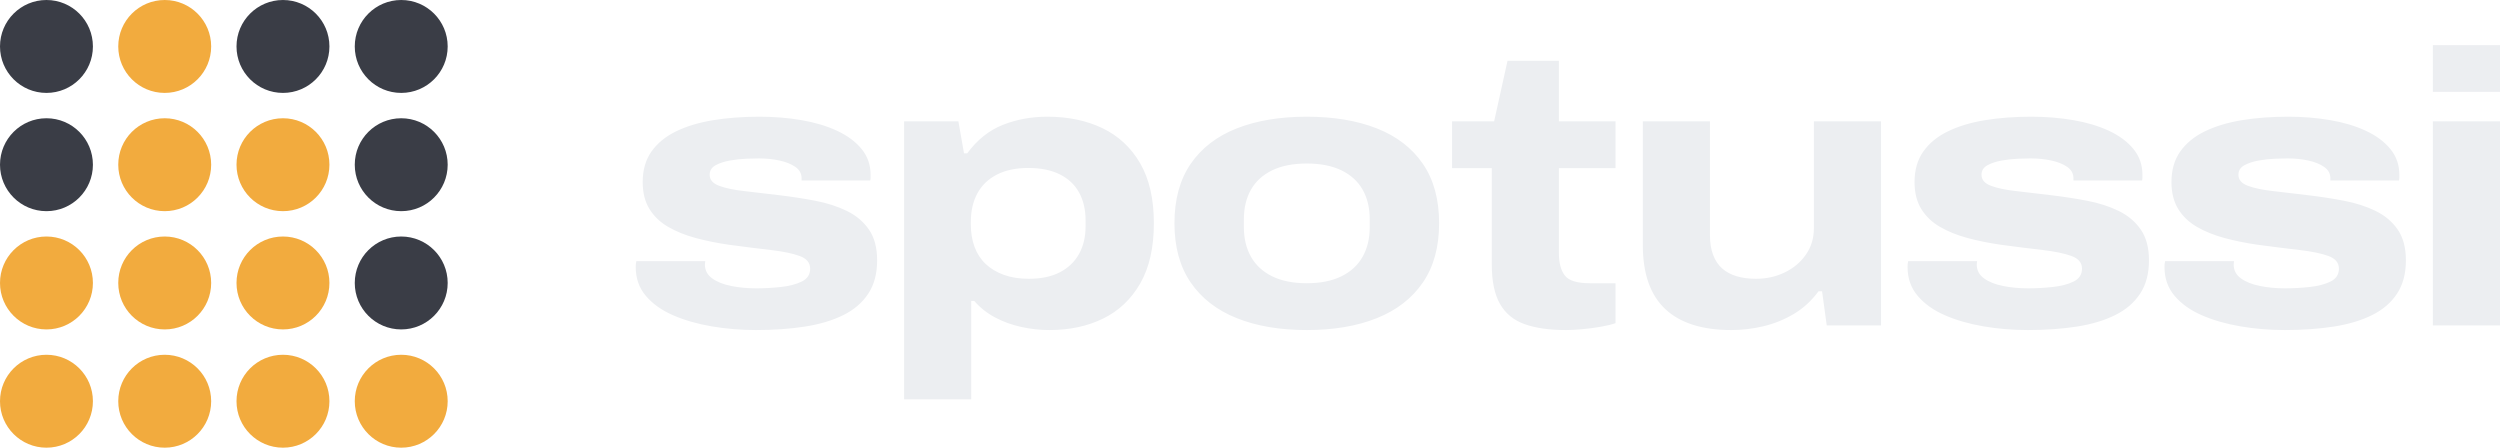
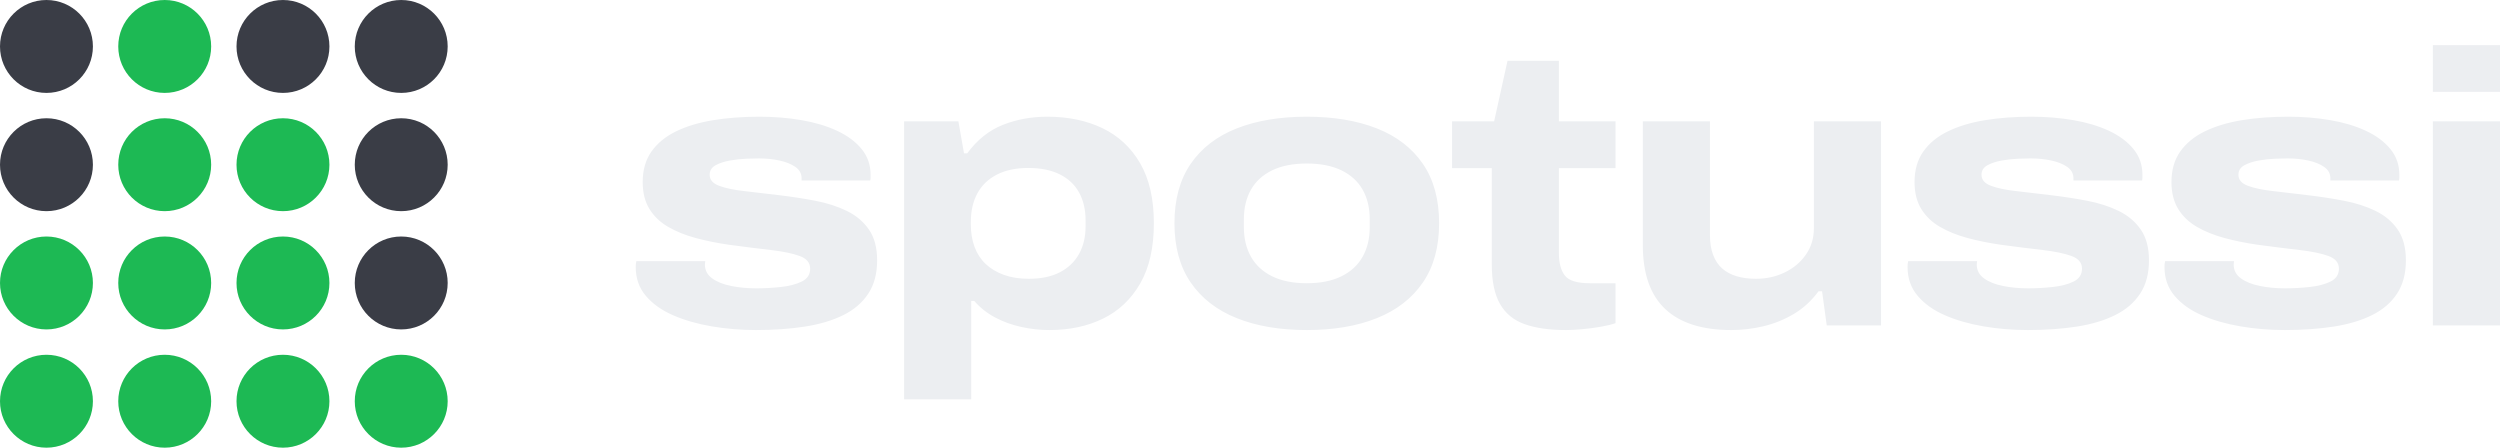
<svg xmlns="http://www.w3.org/2000/svg" viewBox="0 -841 6461.1 1157">
  <circle cx="120.066" cy="-720.934" r="120.066" fill="#3A3D46" />
  <circle cx="120.066" cy="-415.311" r="120.066" fill="#3A3D46" />
-   <circle cx="120.066" cy="-109.689" r="120.066" fill="#F2AB3E" />
-   <circle cx="120.066" cy="195.934" r="120.066" fill="#F2AB3E" />
-   <circle cx="425.689" cy="-720.934" r="120.066" fill="#F2AB3E" />
-   <circle cx="425.689" cy="-415.311" r="120.066" fill="#F2AB3E" />
-   <circle cx="425.689" cy="-109.689" r="120.066" fill="#F2AB3E" />
-   <circle cx="425.689" cy="195.934" r="120.066" fill="#F2AB3E" />
+   <circle cx="120.066" cy="-109.689" r="120.066" fill="#1DB954" />
+   <circle cx="120.066" cy="195.934" r="120.066" fill="#1DB954" />
+   <circle cx="425.689" cy="-720.934" r="120.066" fill="#1DB954" />
+   <circle cx="425.689" cy="-415.311" r="120.066" fill="#1DB954" />
+   <circle cx="425.689" cy="-109.689" r="120.066" fill="#1DB954" />
+   <circle cx="425.689" cy="195.934" r="120.066" fill="#1DB954" />
  <circle cx="731.311" cy="-720.934" r="120.066" fill="#3A3D46" />
-   <circle cx="731.311" cy="-415.311" r="120.066" fill="#F2AB3E" />
-   <circle cx="731.311" cy="-109.689" r="120.066" fill="#F2AB3E" />
-   <circle cx="731.311" cy="195.934" r="120.066" fill="#F2AB3E" />
+   <circle cx="731.311" cy="-415.311" r="120.066" fill="#1DB954" />
+   <circle cx="731.311" cy="-109.689" r="120.066" fill="#1DB954" />
+   <circle cx="731.311" cy="195.934" r="120.066" fill="#1DB954" />
  <circle cx="1036.934" cy="-720.934" r="120.066" fill="#3A3D46" />
  <circle cx="1036.934" cy="-415.311" r="120.066" fill="#3A3D46" />
  <circle cx="1036.934" cy="-109.689" r="120.066" fill="#3A3D46" />
-   <circle cx="1036.934" cy="195.934" r="120.066" fill="#F2AB3E" />
+   <circle cx="1036.934" cy="195.934" r="120.066" fill="#1DB954" />
  <path transform="translate(1606.1 0)" fill="#ECEEF1" d="M347.9 12Q289.1 12 233.4 2.5Q177.7 -7 133.5 -26.2Q89.3 -45.4 63.1 -76.3Q36.9 -107.2 36.9 -150.5Q36.9 -154.7 37.2 -158.4Q37.5 -162.2 38.5 -166.2H216.7Q216.3 -164 216 -161.2Q215.7 -158.4 215.7 -156.4Q216.1 -134.7 234.7 -121.4Q253.3 -108 283.5 -101.9Q313.7 -95.8 348.5 -95.8Q379.7 -95.8 412.1 -99.3Q444.5 -102.8 466.1 -113.4Q487.7 -124.1 487.7 -146.6Q487.7 -169.7 460.3 -179.5Q433 -189.4 385.7 -194.9Q338.3 -200.3 277.5 -208.5Q231.9 -215.1 191.8 -225.9Q151.8 -236.7 120.8 -254.6Q89.9 -272.5 72.4 -300.8Q54.9 -329.2 54.9 -370.4Q54.9 -417.1 77.5 -449.3Q100.1 -481.4 140.7 -501.3Q181.3 -521.2 236.4 -530.3Q291.5 -539.4 356.5 -539.4Q413.7 -539.4 465.3 -530.5Q516.9 -521.7 557 -503.1Q597.2 -484.5 620.5 -456.1Q643.9 -427.7 643.9 -389.2Q643.9 -385.6 643.9 -381.7Q643.9 -377.8 642.9 -374.6H465.6V-380.2Q465.6 -398.5 449.4 -409.7Q433.3 -420.8 408.3 -426.2Q383.3 -431.6 354.7 -431.6Q343.9 -431.6 322.9 -430.8Q301.9 -430 280.1 -426.1Q258.3 -422.2 243.1 -413.8Q228 -405.3 228 -389.3Q228 -369.8 252.8 -360.7Q277.6 -351.5 317.9 -347.1Q358.2 -342.6 405.2 -336.8Q454.1 -331.1 500.2 -322.3Q546.3 -313.5 582.4 -295.9Q618.5 -278.3 639.6 -247.7Q660.8 -217.2 660.8 -168Q660.8 -116.9 638 -82.2Q615.2 -47.4 573.5 -26.7Q531.9 -6 474.5 3Q417.1 12 347.9 12ZM730.5 191.1V-527.4H870.8L885.3 -444.8H893.7Q932.3 -497.2 985.7 -518.3Q1039.2 -539.4 1100.7 -539.4Q1181.4 -539.4 1243.4 -509.6Q1305.3 -479.8 1340.7 -418.8Q1376 -357.8 1376 -264Q1376 -170.2 1341 -108.9Q1305.9 -47.6 1245.1 -17.8Q1184.4 12 1106 12Q1069.7 12 1033.4 4Q997 -3.9 965.6 -20.6Q934.2 -37.3 911.8 -63.3H904V191.1ZM1052.8 -120.5Q1100.9 -120.5 1133.4 -137.5Q1165.9 -154.5 1182.7 -184.9Q1199.5 -215.4 1199.5 -255.6V-271.8Q1199.5 -313 1182.7 -343.5Q1165.9 -374 1132.8 -390.4Q1099.7 -406.9 1051.6 -406.9Q1003.5 -406.9 970.2 -389.7Q936.8 -372.5 919.9 -341.3Q903 -310.2 903 -267.6V-260.4Q903 -228.8 912.6 -202.8Q922.3 -176.8 941.4 -158.7Q960.5 -140.7 988.4 -130.6Q1016.3 -120.5 1052.8 -120.5ZM1771.2 12Q1666.9 12 1590.1 -18.8Q1513.2 -49.6 1471.2 -110.9Q1429.2 -172.2 1429.2 -264Q1429.2 -356.4 1471.2 -417.6Q1513.2 -478.8 1590.1 -509.1Q1666.9 -539.4 1771.2 -539.4Q1875.5 -539.4 1952.4 -509.1Q2029.2 -478.8 2071.2 -417.6Q2113.2 -356.4 2113.2 -264Q2113.2 -172.2 2071.2 -110.9Q2029.2 -49.6 1952.4 -18.8Q1875.5 12 1771.2 12ZM1771.2 -109Q1824.3 -109 1860.7 -126.9Q1897.1 -144.8 1915.5 -177.4Q1933.9 -210 1933.9 -254V-274Q1933.9 -318.6 1915.5 -350.9Q1897.1 -383.2 1860.7 -400.8Q1824.3 -418.4 1771.2 -418.4Q1718.1 -418.4 1681.7 -400.8Q1645.4 -383.2 1627 -350.9Q1608.6 -318.6 1608.6 -274V-254Q1608.6 -210 1627 -177.4Q1645.4 -144.8 1681.7 -126.9Q1718.1 -109 1771.2 -109ZM2440.8 12Q2377 12 2334.4 -3.2Q2291.8 -18.3 2270.6 -55.4Q2249.3 -92.5 2249.3 -158.3V-406.4H2146.7V-527.4H2255.4L2290 -683.9H2422.8V-527.4H2569.1V-406.4H2422.8V-186.5Q2422.8 -148.7 2438.2 -128.9Q2453.5 -109 2502.6 -109H2569.1V-5.8Q2555.1 -0.8 2531.4 3.4Q2507.6 7.6 2483.1 9.8Q2458.6 12 2440.8 12ZM2868.5 12Q2755.2 12 2697.4 -42.5Q2639.7 -97 2639.7 -207.2V-527.4H2813.2V-232.4Q2813.2 -203.8 2821.3 -182.4Q2829.3 -160.9 2844.6 -147.3Q2859.8 -133.8 2882 -127.1Q2904.2 -120.5 2932.2 -120.5Q2972.9 -120.5 3006.8 -137.1Q3040.8 -153.6 3061.3 -183.2Q3081.8 -212.7 3081.8 -251.1V-527.4H3255.3V0H3115L3102.9 -88.3H3093.9Q3066.3 -51 3029.2 -29.2Q2992.1 -7.4 2950.9 2.3Q2909.7 12 2868.5 12ZM3634.9 12Q3576.1 12 3520.4 2.5Q3464.7 -7 3420.5 -26.2Q3376.3 -45.4 3350.1 -76.3Q3323.9 -107.2 3323.9 -150.5Q3323.9 -154.7 3324.2 -158.4Q3324.5 -162.2 3325.5 -166.2H3503.7Q3503.3 -164 3503 -161.2Q3502.7 -158.4 3502.7 -156.4Q3503.1 -134.7 3521.7 -121.4Q3540.3 -108 3570.5 -101.9Q3600.7 -95.8 3635.5 -95.8Q3666.7 -95.8 3699.1 -99.3Q3731.5 -102.8 3753.1 -113.4Q3774.7 -124.1 3774.7 -146.6Q3774.7 -169.7 3747.3 -179.5Q3720 -189.4 3672.7 -194.9Q3625.3 -200.3 3564.5 -208.5Q3518.9 -215.1 3478.8 -225.9Q3438.8 -236.7 3407.8 -254.6Q3376.9 -272.5 3359.4 -300.8Q3341.9 -329.2 3341.9 -370.4Q3341.9 -417.1 3364.5 -449.3Q3387.1 -481.4 3427.7 -501.3Q3468.3 -521.2 3523.4 -530.3Q3578.5 -539.4 3643.5 -539.4Q3700.7 -539.4 3752.3 -530.5Q3803.9 -521.7 3844 -503.1Q3884.2 -484.5 3907.5 -456.1Q3930.9 -427.7 3930.9 -389.2Q3930.9 -385.6 3930.9 -381.7Q3930.9 -377.8 3929.9 -374.6H3752.6V-380.2Q3752.6 -398.5 3736.4 -409.7Q3720.3 -420.8 3695.3 -426.2Q3670.3 -431.6 3641.7 -431.6Q3630.9 -431.6 3609.9 -430.8Q3588.9 -430 3567.1 -426.1Q3545.3 -422.2 3530.1 -413.8Q3515 -405.3 3515 -389.3Q3515 -369.8 3539.8 -360.7Q3564.6 -351.5 3604.9 -347.1Q3645.2 -342.6 3692.2 -336.8Q3741.1 -331.1 3787.2 -322.3Q3833.3 -313.5 3869.4 -295.9Q3905.5 -278.3 3926.6 -247.7Q3947.8 -217.2 3947.8 -168Q3947.8 -116.9 3925 -82.2Q3902.2 -47.4 3860.5 -26.7Q3818.9 -6 3761.5 3Q3704.1 12 3634.9 12ZM4298.9 12Q4240.1 12 4184.4 2.5Q4128.7 -7 4084.5 -26.2Q4040.3 -45.4 4014.1 -76.3Q3987.9 -107.2 3987.9 -150.5Q3987.9 -154.7 3988.2 -158.4Q3988.5 -162.2 3989.5 -166.2H4167.7Q4167.3 -164 4167 -161.2Q4166.7 -158.4 4166.7 -156.4Q4167.1 -134.7 4185.7 -121.4Q4204.3 -108 4234.5 -101.9Q4264.7 -95.8 4299.5 -95.8Q4330.7 -95.8 4363.1 -99.3Q4395.5 -102.8 4417.1 -113.4Q4438.7 -124.1 4438.7 -146.6Q4438.7 -169.7 4411.3 -179.5Q4384 -189.4 4336.7 -194.9Q4289.3 -200.3 4228.5 -208.5Q4182.9 -215.1 4142.8 -225.9Q4102.8 -236.7 4071.8 -254.6Q4040.9 -272.5 4023.4 -300.8Q4005.9 -329.2 4005.9 -370.4Q4005.9 -417.1 4028.5 -449.3Q4051.1 -481.4 4091.7 -501.3Q4132.3 -521.2 4187.4 -530.3Q4242.5 -539.4 4307.5 -539.4Q4364.7 -539.4 4416.3 -530.5Q4467.9 -521.7 4508 -503.1Q4548.2 -484.5 4571.5 -456.1Q4594.9 -427.7 4594.9 -389.2Q4594.9 -385.6 4594.9 -381.7Q4594.9 -377.8 4593.9 -374.6H4416.6V-380.2Q4416.6 -398.5 4400.4 -409.7Q4384.3 -420.8 4359.3 -426.2Q4334.3 -431.6 4305.7 -431.6Q4294.9 -431.6 4273.9 -430.8Q4252.9 -430 4231.1 -426.1Q4209.3 -422.2 4194.1 -413.8Q4179 -405.3 4179 -389.3Q4179 -369.8 4203.8 -360.7Q4228.6 -351.5 4268.9 -347.1Q4309.2 -342.6 4356.2 -336.8Q4405.1 -331.1 4451.2 -322.3Q4497.3 -313.5 4533.4 -295.9Q4569.5 -278.3 4590.6 -247.7Q4611.8 -217.2 4611.8 -168Q4611.8 -116.9 4589 -82.2Q4566.2 -47.4 4524.5 -26.7Q4482.9 -6 4425.5 3Q4368.1 12 4298.9 12ZM4681.5 -603.5V-724.4H4855V-603.5ZM4681.5 0V-527.4H4855V0Z" />
</svg>
